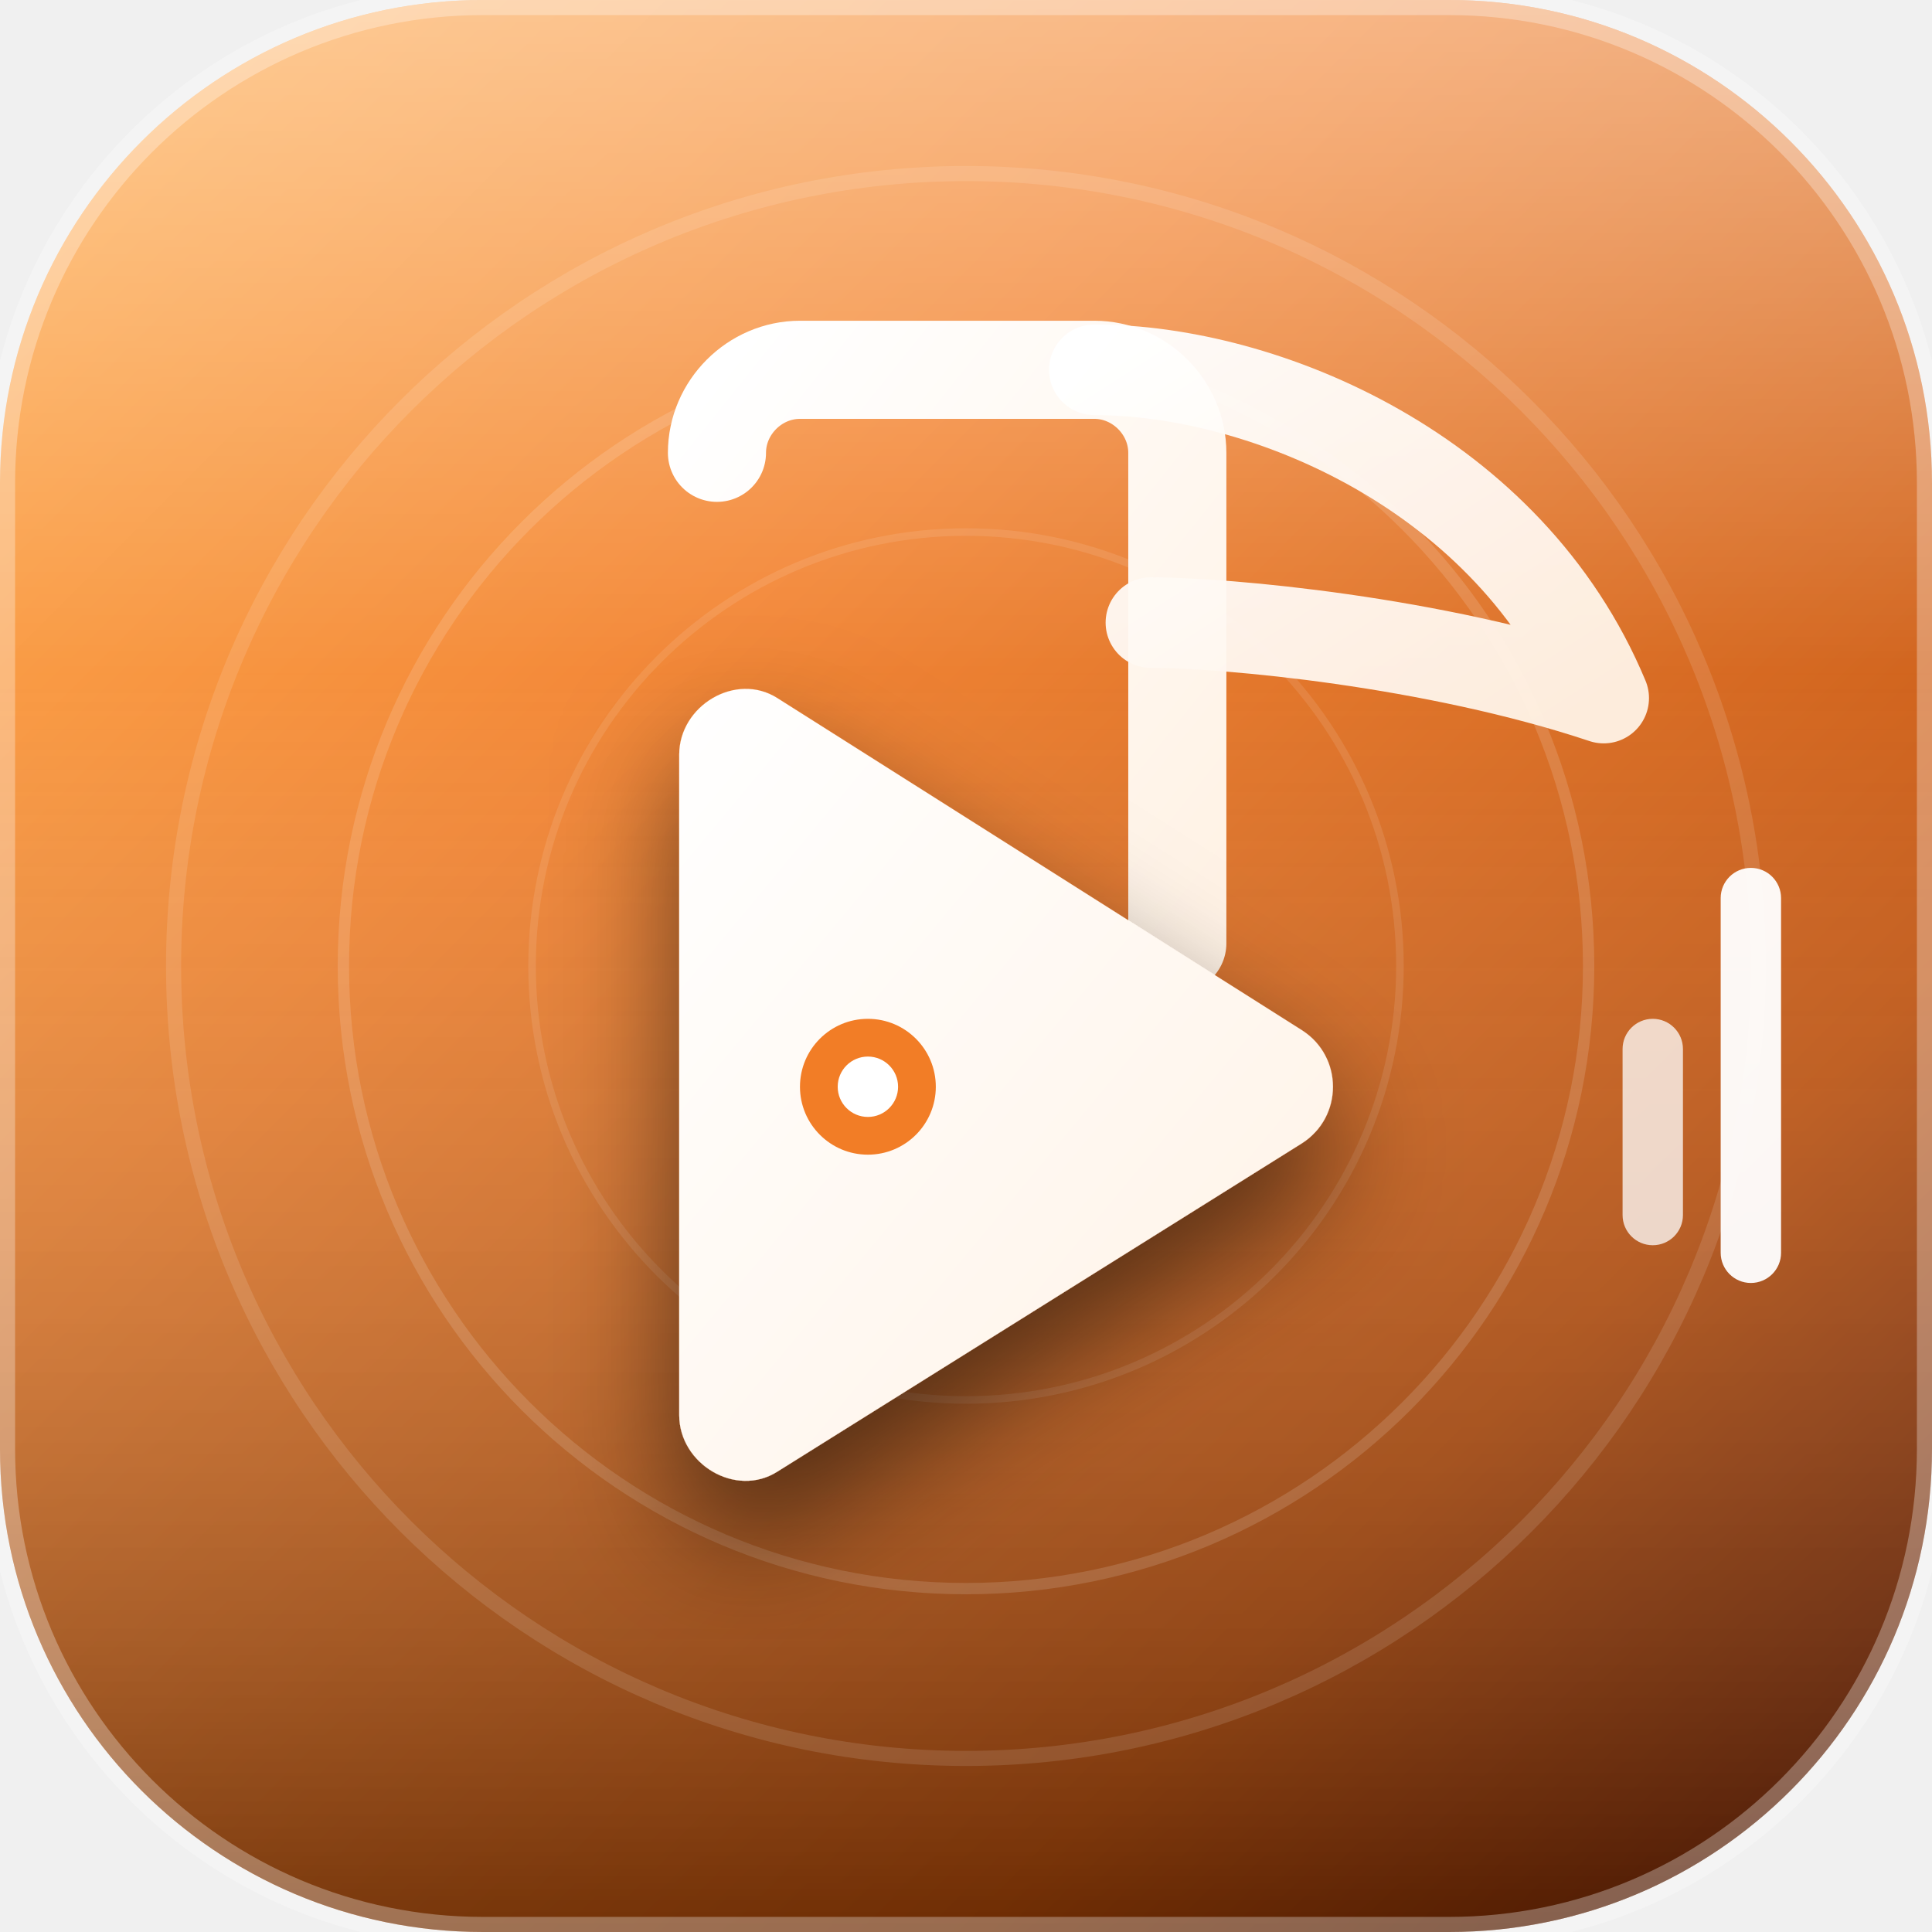
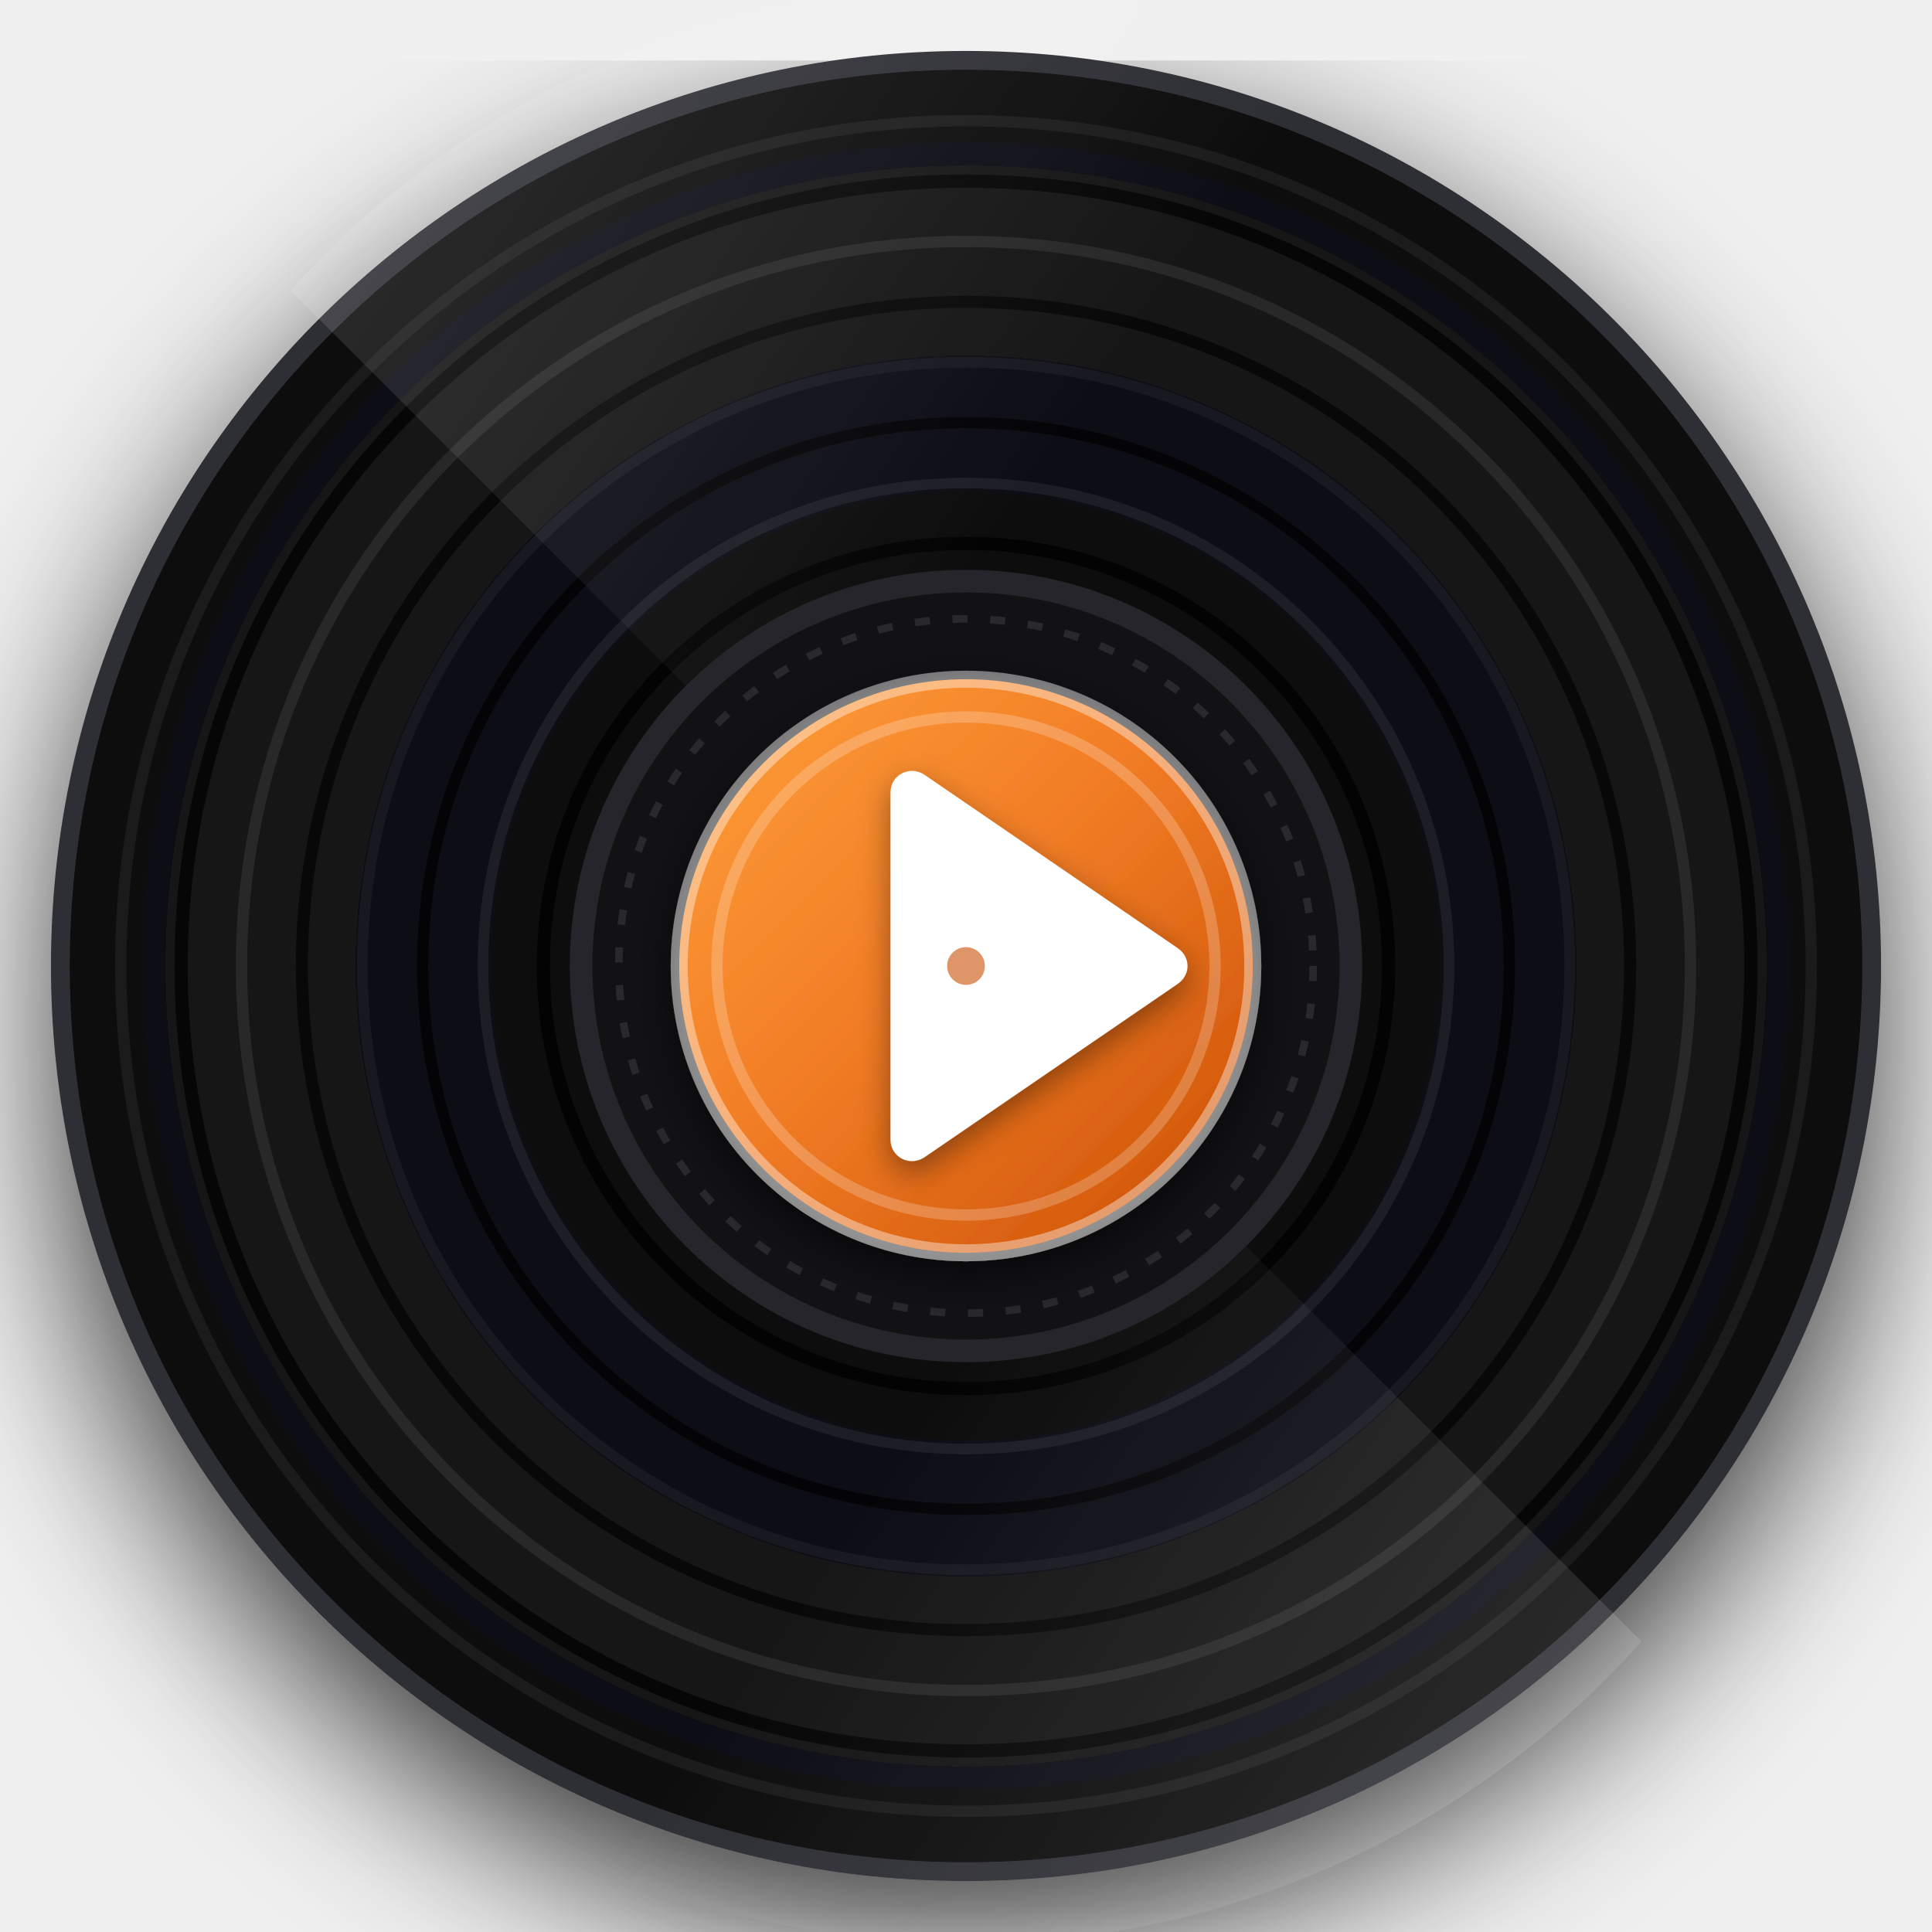
<svg xmlns="http://www.w3.org/2000/svg" viewBox="0 0 512 512" width="100%" height="100%">
  <defs>
-     <linearGradient id="emblem-bg" x1="0%" y1="0%" x2="100%" y2="100%">
-       <stop offset="0%" stop-color="#FFA843" />
-       <stop offset="35%" stop-color="#F27D26" />
-       <stop offset="75%" stop-color="#C44E04" />
-       <stop offset="100%" stop-color="#701E00" />
+     <radialGradient id="logo-vinyl-base" cx="50%" cy="50%" r="50%">
+       <stop offset="0%" stop-color="#1e1e23" />
+       <stop offset="45%" stop-color="#0d0d10" />
+       <stop offset="85%" stop-color="#151518" />
+       <stop offset="100%" stop-color="#060608" />
+     </radialGradient>
+     <linearGradient id="logo-sheen" x1="0%" y1="0%" x2="100%" y2="100%">
+       <stop offset="0%" stop-color="#ffffff" stop-opacity="0.18" />
+       <stop offset="40%" stop-color="#ffffff" stop-opacity="0.0" />
+       <stop offset="60%" stop-color="#ffffff" stop-opacity="0.0" />
+       <stop offset="100%" stop-color="#ffffff" stop-opacity="0.18" />
    </linearGradient>
-     <linearGradient id="glass-reflect" x1="0%" y1="0%" x2="0%" y2="100%">
-       <stop offset="0%" stop-color="#ffffff" stop-opacity="0.45" />
-       <stop offset="35%" stop-color="#ffffff" stop-opacity="0.08" />
-       <stop offset="100%" stop-color="#000000" stop-opacity="0.45" />
+     <linearGradient id="logo-orange-btn" x1="0%" y1="0%" x2="100%" y2="100%">
+       <stop offset="0%" stop-color="#FFA03A" />
+       <stop offset="45%" stop-color="#F27D26" />
+       <stop offset="100%" stop-color="#C94E03" />
    </linearGradient>
-     <linearGradient id="play-grad" x1="0%" y1="0%" x2="100%" y2="100%">
-       <stop offset="0%" stop-color="#ffffff" />
-       <stop offset="100%" stop-color="#FFF2E5" />
-     </linearGradient>
-     <filter id="logo-drop" x="-20%" y="-20%" width="140%" height="140%">
-       <feDropShadow dx="0" dy="16" stdDeviation="16" flood-color="#000000" flood-opacity="0.55" />
+     <filter id="logo-btn-glow" x="-30%" y="-30%" width="160%" height="160%">
+       <feDropShadow dx="0" dy="8" stdDeviation="12" flood-color="#F27D26" flood-opacity="0.55" />
+       <feDropShadow dx="0" dy="4" stdDeviation="6" flood-color="#000000" flood-opacity="0.7" />
+     </filter>
+     <filter id="logo-play-shadow" x="-30%" y="-30%" width="160%" height="160%">
+       <feDropShadow dx="0" dy="3" stdDeviation="4" flood-color="#000000" flood-opacity="0.4" />
+     </filter>
+     <filter id="vinyl-outer-shadow" x="-20%" y="-20%" width="140%" height="140%">
+       <feDropShadow dx="0" dy="16" stdDeviation="24" flood-color="#000000" flood-opacity="0.8" />
    </filter>
  </defs>
-   <rect width="512" height="512" rx="128" fill="url(#emblem-bg)" />
-   <rect width="512" height="512" rx="128" fill="url(#glass-reflect)" stroke="rgba(255,255,255,0.3)" stroke-width="8" />
-   <circle cx="256" cy="256" r="210" fill="none" stroke="rgba(255,255,255,0.12)" stroke-width="4" />
-   <circle cx="256" cy="256" r="165" fill="none" stroke="rgba(255,255,255,0.14)" stroke-width="3" />
-   <circle cx="256" cy="256" r="115" fill="none" stroke="rgba(255,255,255,0.1)" stroke-width="2" />
-   <path d="M190 120 C190 108 200 98 212 98 H290 C302 98 312 108 312 120 V250" fill="none" stroke="url(#play-grad)" stroke-width="26" stroke-linecap="round" />
-   <path d="M290 98 C335 98 400 125 425 185 C380 170 325 165 305 165" fill="none" stroke="url(#play-grad)" stroke-width="24" stroke-linecap="round" stroke-linejoin="round" opacity="0.95" />
-   <path d="M180 200 V375 C180 388 195 397 206 390 L345 303 C356 296 356 280 345 273 L206 185 C195 178 180 187 180 200 Z" fill="url(#play-grad)" filter="url(#logo-drop)" />
-   <circle cx="230" cy="288" r="18" fill="#F27D26" />
-   <circle cx="230" cy="288" r="8" fill="#ffffff" />
-   <rect x="430" y="270" width="16" height="60" rx="8" fill="#ffffff" opacity="0.75" />
-   <rect x="456" y="230" width="16" height="110" rx="8" fill="#ffffff" opacity="0.95" />
+   <circle cx="256" cy="256" r="240" fill="url(#logo-vinyl-base)" stroke="#2e2e36" stroke-width="5" filter="url(#vinyl-outer-shadow)" />
+   <circle cx="256" cy="256" r="224" stroke="rgba(255,255,255,0.06)" stroke-width="3" fill="none" />
+   <circle cx="256" cy="256" r="208" stroke="rgba(0,0,0,0.75)" stroke-width="3.5" fill="none" />
+   <circle cx="256" cy="256" r="192" stroke="rgba(255,255,255,0.08)" stroke-width="3" fill="none" />
+   <circle cx="256" cy="256" r="176" stroke="rgba(0,0,0,0.65)" stroke-width="3.2" fill="none" />
+   <circle cx="256" cy="256" r="160" stroke="rgba(255,255,255,0.05)" stroke-width="2.8" fill="none" />
+   <circle cx="256" cy="256" r="144" stroke="rgba(0,0,0,0.7)" stroke-width="3" fill="none" />
+   <circle cx="256" cy="256" r="128" stroke="rgba(255,255,255,0.07)" stroke-width="2.8" fill="none" />
+   <circle cx="256" cy="256" r="112" stroke="rgba(0,0,0,0.8)" stroke-width="3.5" fill="none" />
+   <path d="M256 256 L77 77 A240 240 0 0 1 435 77 Z M256 256 L435 435 A240 240 0 0 1 77 435 Z" fill="url(#logo-sheen)" opacity="0.85" />
+   <circle cx="256" cy="256" r="102" fill="#121215" stroke="#25252b" stroke-width="6" />
+   <circle cx="256" cy="256" r="92" stroke="rgba(255,255,255,0.1)" stroke-width="2" stroke-dasharray="4 6" fill="none" />
+   <circle cx="256" cy="256" r="76" fill="url(#logo-orange-btn)" filter="url(#logo-btn-glow)" stroke="rgba(255,255,255,0.4)" stroke-width="4.5" />
+   <circle cx="256" cy="256" r="66" stroke="rgba(255,255,255,0.22)" stroke-width="3" fill="none" />
+   <path d="M236 210C236 205.5 240.8 202.8 244.8 205.2L312 251.2C315.6 253.6 315.6 258.4 312 260.8L244.8 306.8C240.8 309.2 236 306.5 236 302V210Z" fill="#FFFFFF" filter="url(#logo-play-shadow)" />
+   <circle cx="256" cy="256" r="5" fill="#C84F04" opacity="0.6" />
</svg>
